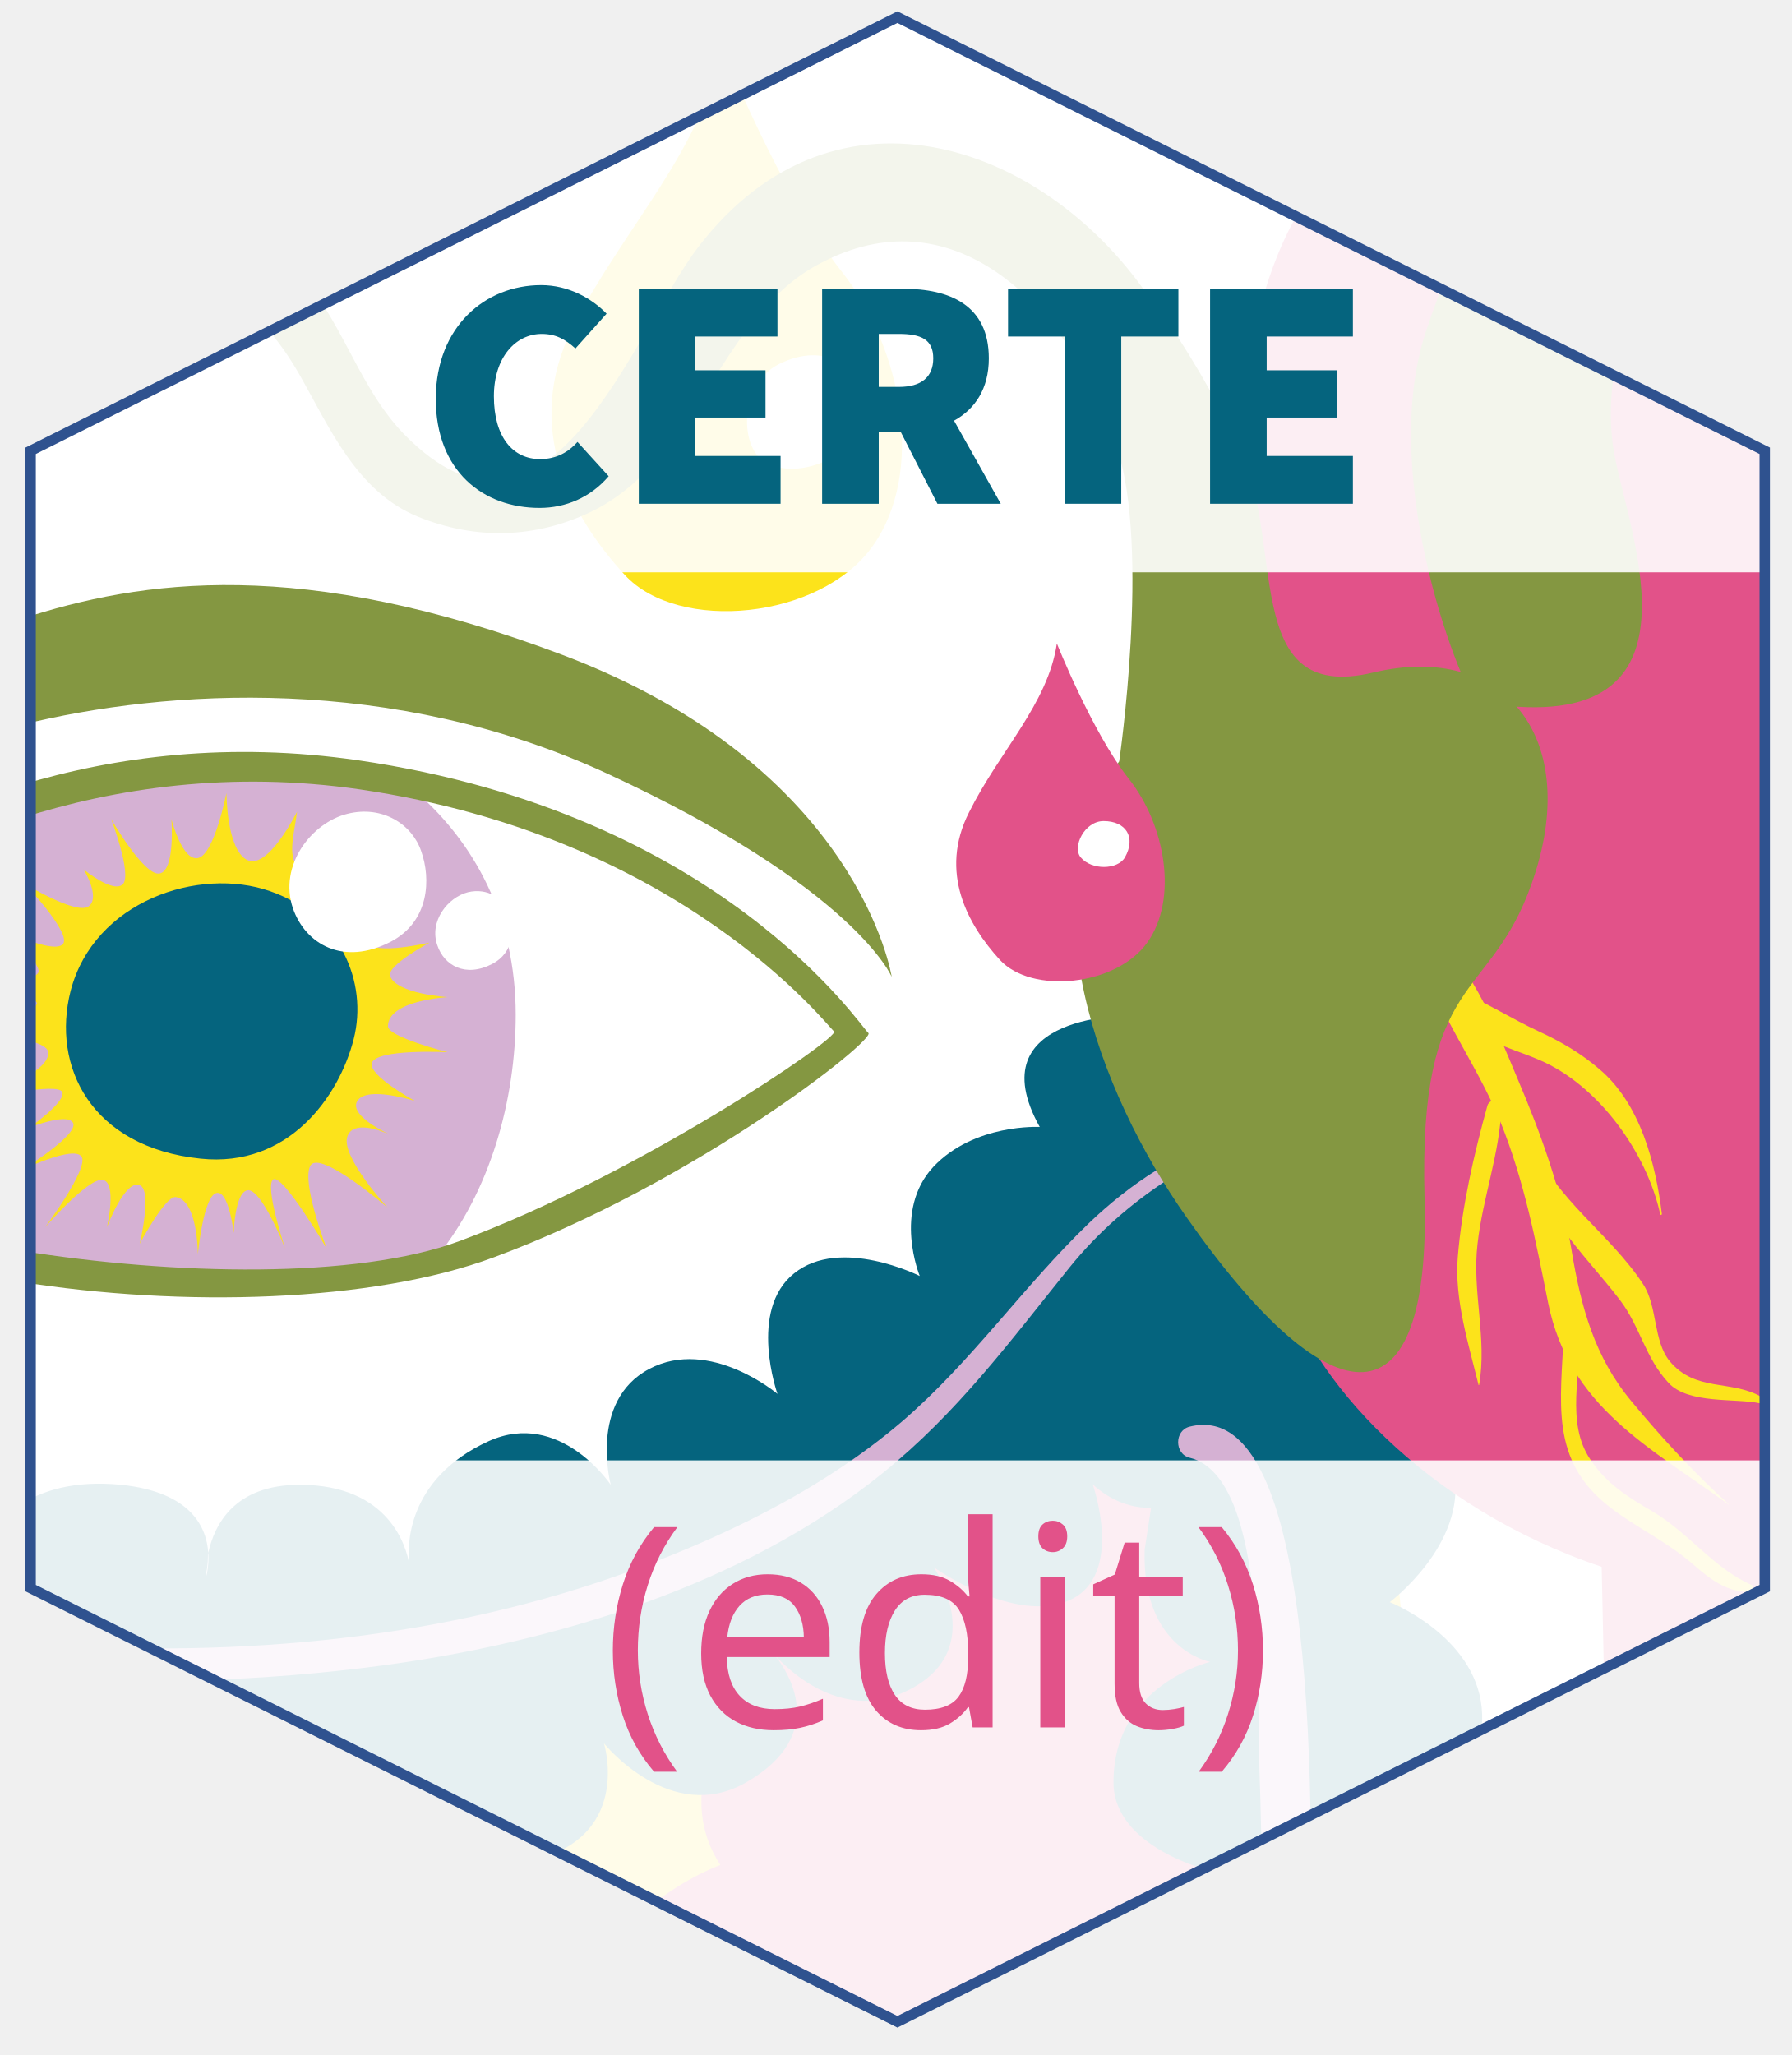
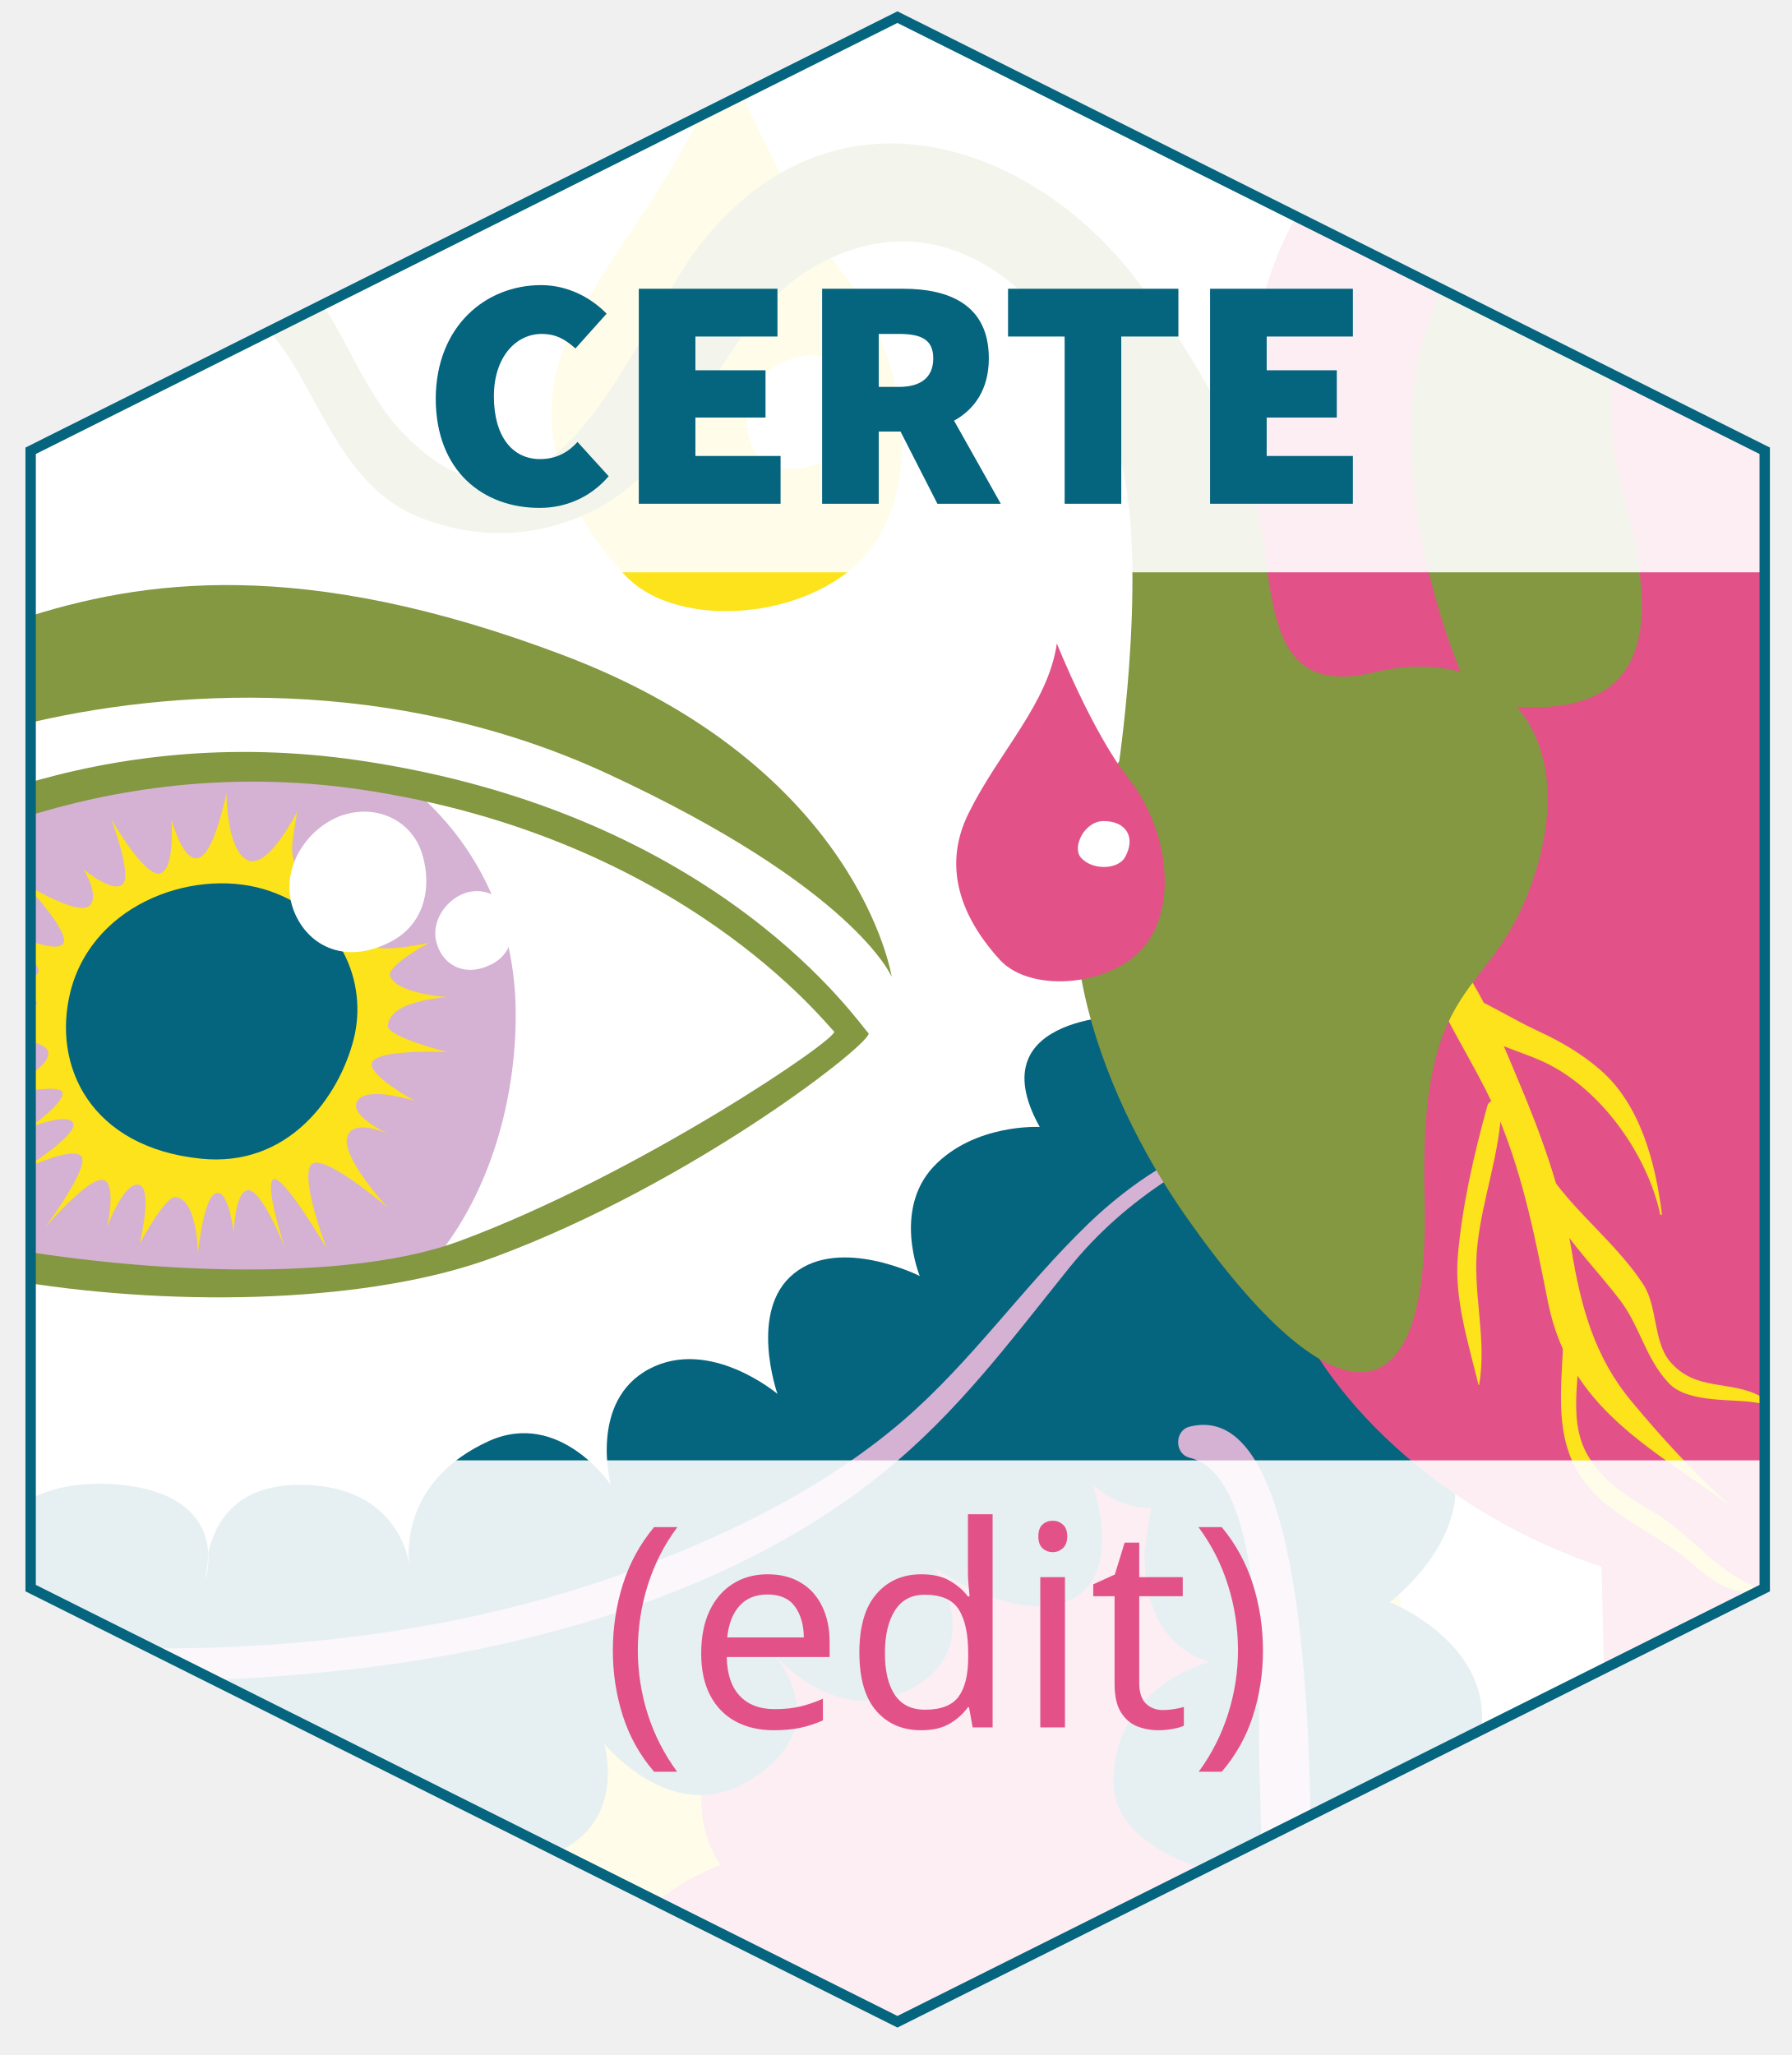
<svg xmlns="http://www.w3.org/2000/svg" xmlns:xlink="http://www.w3.org/1999/xlink" version="1.1" id="Layer_1" x="0px" y="0px" viewBox="0 0 345 395.7" style="enable-background:new 0 0 345 395.7;" xml:space="preserve">
  <style type="text/css">
	.st0{clip-path:url(#SVGID_2_);}
	.st1{clip-path:url(#SVGID_4_);fill:#E25289;}
	.st2{clip-path:url(#SVGID_4_);fill:#FCE31B;}
	.st3{clip-path:url(#SVGID_4_);fill:#05647E;}
	.st4{clip-path:url(#SVGID_4_);fill:#D5B1D3;}
	.st5{clip-path:url(#SVGID_4_);fill:#FFFFFF;}
	.st6{clip-path:url(#SVGID_4_);fill:#849741;}
	.st7{opacity:0.9;clip-path:url(#SVGID_2_);fill:#FFFFFF;}
	.st8{fill:#05647E;}
	.st9{fill:#E25289;}
	.st10{font-family:'Calibri-Bold';}
	.st11{font-size:54px;}
</style>
  <g>
    <defs>
      <polygon id="SVGID_1_" points="172.8,3.3 339.8,86.8 339.8,305.8 172.8,389.3 5.9,305.8 5.9,86.8   " />
    </defs>
    <use xlink:href="#SVGID_1_" style="overflow:visible;fill:#FFFFFF;" />
    <clipPath id="SVGID_2_">
      <use xlink:href="#SVGID_1_" style="overflow:visible;" />
    </clipPath>
    <g id="logo" class="st0">
      <defs>
        <rect id="SVGID_3_" x="3.9" y="14.4" width="337.3" height="386" />
      </defs>
      <clipPath id="SVGID_4_">
        <use xlink:href="#SVGID_3_" style="overflow:visible;" />
      </clipPath>
      <path class="st1" d="M306.1,19.6" />
      <path class="st1" d="M306.1,19.6c0.7,3.3,5.8,3.2,6.6,0" />
      <path class="st2" d="M254.3,271.6c-26.4-12.8-106.2,18.5-135.2,26.2C93.7,304.6,49.7,329.2,3.9,328v62.1h266.3    C269.8,344.1,276.1,282.1,254.3,271.6" />
      <path class="st1" d="M222.7,266.2c-35.1-20.8-96.2-3.3-73.9,52c0,0-22.3,22.3-10.1,40.9c-10.7,4.2-23.1,14-33.5,31.1h8.1h35.2    h94.8C257.4,344.2,253.4,284.4,222.7,266.2" />
      <path class="st3" d="M272.7,380.7c0,0,15.5-4.4,12.7-16.9c-2.8-12.5-12.7-16.2-12.7-16.2s14-4.8,12.6-18.8    c-1.4-13.9-17.7-20.3-17.7-20.3s14.8-11.1,12.4-24.9c-2.3-13.8-17.8-14.7-17.8-14.7c5.3-6.9,20.2-9.5-6.1-35.1    c-20.6-20-23.3-0.7-30.7,4.4c-7.4,5.1,0,27.5,0,27.5l-5,32.7c-0.6,19.2,12.6,21.6,12.6,21.6s-18.6,4.4-18.6,23.2    c0,12.7,18.9,17.1,18.9,17.1s-20.3,8-16.7,25.9c0.3,1.4,0.6,2.7,1.1,3.9h66.8C281,382.8,272.7,380.7,272.7,380.7" />
      <path class="st3" d="M15.6,352c0,0,7.6,30.7,27.7,1.2c0,0,2.9,13.7,18.8,11.1c20.4-3.4,18.7-16.7,18.7-16.7s5.2,14,20.5,10.9    c20.8-4.1,15-22.8,15-22.8s12.8,15.9,27.4,7.5c16.1-9.3,8-21.4,5.4-24.6c-0.4-0.5-0.7-0.8-0.7-0.8s0.3,0.3,0.7,0.8    c2.7,3,13.4,13.5,26.3,6.6c15-8,4.4-23.4,4.4-23.4s15.6,11.1,26.2,6.3c10.6-4.8,4.4-22.3,4.4-22.3s12.9,13.4,27-5.9    c14.1-19.3,0-34.3,0-34.3s20.8,6.6,27.9-12.4c7.2-19-21.1-56.5-47.1-37.7c0,0-30.3-0.6-18,21.5c0,0-12.6-0.7-20.5,7.7    c-7.8,8.4-2.6,21-2.6,21s-15.3-7.7-24.2-0.5c-8.9,7.1-3.2,23.2-3.2,23.2s-13-11-24.7-4.8c-11.7,6.2-7.4,22.3-7.4,22.3    s-9.8-14.6-23.5-8.4c-16,7.3-15.7,20.5-15.3,23.7c0.1,0.5,0.1,0.7,0.1,0.7s0-0.3-0.1-0.7c-0.5-3.1-3.7-15.3-21.1-15.3    c-12.6,0-16.4,7.7-17.6,13.1c0.2,2.8-0.5,4.9-0.5,4.9s-0.1-2.1,0.5-4.9c-0.3-4.8-3.2-11.7-16.8-13.1c-9.2-0.9-15.3,1.2-19.3,3.8    v74.1C13,361.1,15.6,352,15.6,352" />
      <path class="st4" d="M32.8,248.1c3.3,0.2,6.6,0.4,9.8,0.6c9.2,0.2,18.2-0.9,27.2-2.3c1.6-1,3.4-1.6,5.4-1.6c0.1,0,0.2,0,0.3,0    c0.1,0,0.1,0,0.1,0c0.5-0.1,1.1-0.3,1.6-0.5c1.3-0.5,2.6-1,4-1.4c0.9-0.3,1.8-0.5,2.7-0.6c10.5-12.8,15.4-30.5,15.4-46.9    c0-18.9-8.1-33.3-19.3-43c-13.1-2-26.3-4-39.6-3.8c-10.1,0.2-19.9,1.6-29.8,3.7c-2,0.4-4.4,0.7-6.8,1v91c2.9,0.1,5.7,0.3,8.5,0.8    C19.2,246.4,25.9,247.6,32.8,248.1" />
      <path class="st2" d="M12,210.3c0.7,1.9-6.3,6.8-6.3,6.8s7-2.8,8.3-1c1.6,2.2-9.8,9.2-9.8,9.2s9.9-4.8,11.5-2.6    c1.5,2.2-7,13.6-7,13.6s8.3-9.6,11.1-9.1c2.8,0.5,0.8,9.1,0.8,9.1s3.4-9.2,6.3-8.1c2.5,1,0,11.3,0,11.3s4.9-9.2,6.9-9    c4.3,0.5,4.3,11,4.3,11s1.1-11.6,3.7-11.8c2.3-0.3,3.2,7.7,3.2,7.7s0.2-7.7,2.6-8.2c2.7-0.6,7.3,11.2,7.3,11.2s-4-12-2.3-13.3    c1.8-1.2,10.3,13.3,10.3,13.3s-5-13-3.1-16c1.9-3,14.8,8.1,14.8,8.1s-9.1-9.9-7.7-13.7c1.1-3.1,6.3-1.2,8.2-0.3    c-2.1-1-7.8-4-6.3-6.5c1.8-3,11.1,0,11.1,0s-9-4.9-8.3-7.3c0.8-2.8,14.6-2.1,14.6-2.1s-11.5-2.9-11.5-5c0-5,11.5-5.6,11.5-5.6    s-9.9-0.6-11.1-4.1c-0.6-2,7.6-6.4,7.6-6.4s-10.7,2.5-11.7,0c-1.4-3.6,7.6-16.1,7.6-16.1s-7.7,8-11.7,6.6    c-3.9-1.3,1.1-15.7,1.1-15.7s-6.5,13.1-9.8,11.3c-3.3-1.8-1.5-7.1-1-11.3c0,0-5.6,11.3-9.6,9.3c-4-2-4-12.9-4-12.9    s-2.3,11.7-5.4,12.5c-3.1,0.8-5.2-7.5-5.2-7.5s0.8,10-2.3,10.5c-3,0.5-9.3-10.5-9.3-10.5s4,10.5,2.3,12.5c-1.8,2-7.6-2.8-7.6-2.8    s3.3,5.3,1,7.1c-2.3,1.8-12.3-4.3-12.3-4.3s9.1,9.6,7.3,11.6c-1.1,1.2-5.2-0.1-8.1-1.3v1.6c1.8,1.9,3.7,4.1,3.4,5.1    c-0.2,0.7-1.7,1.1-3.4,1.5v2.7c1.7,0.6,3.1,1.3,3.1,1.8c-0.1,0.7-1.4,1.5-3.1,2.2v4.6c2.9,0.6,5.3,1.5,5.3,2.7    c0.1,1.8-2.4,3.7-5.3,5.3v2.2C7.9,209.6,11.6,209.3,12,210.3" />
      <path class="st1" d="M237.3,19.2c4.2,7.6,7.9,15.3,12.2,22.6c-13.4,23.9-10.7,58.9-10.7,58.9c7.4,62.8,43,69.4,43,69.4    c2.9,28.4-35,76.3-35,76.3c5.3,18.9,27.4,43.8,61.6,55.3c0.3,13.8,1.1,49.4,1.5,88.4h31.2V60.6C330.7,38.3,308.2,20.5,286,20" />
      <path class="st2" d="M138.8,8.6c0,0,11.3,28.6,23.2,43.6c11.9,15,16.1,38.9,6,53c-10.1,14.1-37.4,16.7-47.7,5.5    c-10.3-11.2-19.8-28.3-10-47.7C120.2,43.6,135.9,28.2,138.8,8.6" />
      <path class="st5" d="M150,70.1c-7.8,3.9-7.8,16.6-2.2,19.2c7,3.2,17.4-2.1,17.9-8.6C166.4,70.1,158.9,65.7,150,70.1" />
      <path class="st3" d="M52,171.6c-13.7-4.8-33.9,1.9-38.4,19.2c-3.7,14.5,3.9,30.1,25,32.3c17,1.8,26.7-12,29.5-23    C70.9,189.1,65.5,176.3,52,171.6" />
      <path class="st5" d="M66.9,156.7c-6.9,1.7-13.3,9.9-10.5,18.2c2.4,6.9,9.7,11.2,18.9,6.4c7.4-3.9,7.7-12.1,5.8-17.4    C79.4,158.8,73.7,155,66.9,156.7" />
      <path class="st5" d="M90.1,171.8c-3.9,1-7.5,5.6-5.9,10.2c1.3,3.9,5.4,6.3,10.6,3.6c4.2-2.2,4.3-6.8,3.3-9.7    C97,173,93.9,170.9,90.1,171.8" />
      <path class="st2" d="M332.8,289.6c-6.7-6.1-12.8-12.7-18.6-19.7c-7.2-8.6-9.8-18.3-11.6-29.2c-1.9-11.4-5.9-22.4-10.4-33    c-3.9-9.2-8.3-21-16.1-27.6c-1.5-1.3-3.6,0.2-3.1,2c2.9,11.8,11.3,22.5,15.9,33.9c4.6,11.4,6.8,22.9,9.2,34.9    c4.1,20.1,19.5,27.7,34.6,38.7C332.8,289.8,332.9,289.7,332.8,289.6" />
      <path class="st2" d="M320,233.8c-1.2-9.7-4.1-21.2-12-27.9c-3.6-3.1-7.4-5.3-11.7-7.3c-5.2-2.4-10.1-5.6-15.4-7.7    c-1.8-0.7-3.4,1-2.4,2.7c3.5,6.1,11.9,7.9,17.9,10.5c11.3,4.8,20.7,17.8,23.3,29.8C319.7,234,320,233.9,320,233.8" />
      <path class="st2" d="M294.5,220c0.4,12.5,10.3,21,17.4,30.3c3.9,5.1,4.9,11.2,9.4,16c3.8,4.1,12.9,2.9,17.5,3.9    c0.7,0.2,1.1-0.9,0.4-1.2c-5.9-3.4-12.7-0.9-17.7-6.9c-3.2-3.9-2.3-10.5-5.1-14.8c-6.5-9.9-16.8-16.2-21.5-27.4    C294.8,219.7,294.5,219.8,294.5,220" />
      <path class="st2" d="M301.1,256.5c-0.5,13.4-2.9,24.7,9,33.8c5.2,4,11,6.6,16,11c3.2,2.8,6.6,5.4,10.9,5.2c0.7,0,0.9-1,0.3-1.3    c-7.2-3.1-12.1-10-19-14.1c-4.8-2.8-9-5.4-12.1-10.1c-4.8-7.1-1.7-16.8-2-24.7C304.1,254.3,301.2,254.6,301.1,256.5" />
      <path class="st2" d="M284.8,266.7c1.6-9-1.4-18-0.3-27.2c1-8.9,4.3-17.4,4.6-26.4c0.1-1.6-2.3-1.6-2.7-0.2    c-2.6,9.4-4.9,19.4-5.7,29.1c-0.7,8.1,2.1,16.9,4,24.7C284.7,266.7,284.8,266.7,284.8,266.7" />
      <path class="st6" d="M341.1-22.3c-2.5,1.9-8,5.9-11.4,9C309.1,5.4,286.8,26.4,274.5,64c-9.5,29.1,8,70.8,9.8,71.1    c46.3,8.2,29.3-32.1,26.5-47.9c-4.1-23.4,12.6-52.7,30.3-72.9v-33.7L341.1-22.3z" />
      <path class="st6" d="M116.8,148.9c47.8,22.1,54.9,39.2,54.9,39.2s-6.2-40.4-63.4-62c-50.3-19-81-14.5-104.3-6.9v20.4    C32.3,132.6,75.6,129.9,116.8,148.9" />
      <path class="st6" d="M95.1,242.1c38.9-14.4,73.7-42,72.1-43.2c-1.5-1.2-28.3-42.3-98.2-52.5c-24.8-3.6-46.6-0.8-65.1,4.8v6.4    c18.4-5.9,40.6-9.2,65.4-5.6c62.1,9.1,90,45.6,91.3,46.6c1.3,1.1-37.6,27.6-72.2,40.4c-19.7,7.3-54.9,6.6-84.6,1.8v6    C35,251.8,71.7,250.8,95.1,242.1" />
      <path class="st3" d="M39.5,303.7c0,0,0.7-2.1,0.5-4.9C39.4,301.6,39.5,303.7,39.5,303.7" />
      <path class="st3" d="M149.1,318.6c-0.4-0.5-0.7-0.8-0.7-0.8S148.6,318.1,149.1,318.6" />
      <path class="st3" d="M78.8,301.1c0,0.5,0.1,0.7,0.1,0.7S78.9,301.6,78.8,301.1" />
      <path class="st4" d="M73.6,320.7c33.4-4.5,69.7-15.5,96.3-37c14.4-11.6,24.5-25.3,36-39.6c5.4-6.7,11.8-12.3,19-17    c14.7-9.7,24.9-2.6,35.4,8.3c1.7,1.8,4.1-0.5,3.2-2.5c-12.3-26.1-38.6-12-53.8,2.6c-12.7,12.2-22.5,26.6-36,38.2    c-15.8,13.5-35.4,22.8-54.8,29.7c-36.7,12.9-76.2,15.9-114.9,13v6.5C27.1,324.4,50.4,323.8,73.6,320.7" />
      <path class="st4" d="M229.1,274.7c-3,0.7-3,5.3,0,6c15.4,3.8,12.9,48.2,13.4,59.9c0.6,16.5,0.6,33,0.4,49.5h8.9    C253.4,347.2,253.7,268.6,229.1,274.7" />
      <path class="st6" d="M57.7,72.2c5.8,10.2,11,22.5,22.8,27.3c11.1,4.5,22.6,4.2,33.4-1c20.4-10,24.5-37,43.3-47.4    c24.2-13.4,45.1,4.2,56.1,29.4c0.5,1.9,1.1,3.8,1.8,5.8c6.4,19.4,0.4,60.3,0.4,60.3c-18.3,25.9-4,63.6,12.9,87.7    c28.4,40.5,47.1,40.4,45.9-3.5c-1.2-43.7,12.5-37.6,20.6-60.6c10-28.1-5.3-46.7-30.5-40.7c-26.1,6.2-16.5-25.8-26.2-44.6    c-6.7-13-12.1-21.6-16.3-26.7c-19.6-29.9-60.6-45.5-87.4-10.7c-12.8,16.7-28.7,64.9-56.8,36C67.7,73.1,65.3,58.1,53.4,48.7    c-10.8-8.5-27.8-9.2-39.9-3.5c-3.4,1.6-6.5,3.5-9.5,5.6v23.1C22.3,56.3,41.3,43.5,57.7,72.2" />
      <path class="st1" d="M203.5,123.9c0,0,6.8,17.1,13.8,26c7.1,8.9,9.6,23.2,3.6,31.6c-6,8.4-22.3,10-28.4,3.3    c-6.1-6.7-11.8-16.8-5.9-28.4C192.4,144.7,201.8,135.5,203.5,123.9" />
      <path class="st5" d="M212.5,158.1c-3.7,0-6.1,5-4.4,7c2.1,2.5,7.1,2.4,8.5,0C218.8,161.2,216.8,158.1,212.5,158.1" />
    </g>
    <rect id="lower_opac" x="-0.6" y="281.2" class="st7" width="356" height="124.3" />
    <rect id="upper_opac" x="-4.3" y="-14.1" class="st7" width="356" height="124.3" />
-     <use xlink:href="#SVGID_1_" style="overflow:visible;fill:none;stroke:#2F528F;stroke-width:2;stroke-miterlimit:10;" />
+     <use xlink:href="#SVGID_1_" style="overflow:visible;fill:none;stroke:#05647E;stroke-width:2;stroke-miterlimit:10;" />
  </g>
  <g id="Certe">
    <path class="st8" d="M104.2,54.9c5.2,0,9.7,2.5,12.6,5.5l-6,6.7c-2-1.8-3.8-2.8-6.5-2.8c-5,0-9.2,4.5-9.2,12   c0,7.8,3.6,12.1,8.9,12.1c3.2,0,5.5-1.4,7.2-3.3l6,6.6c-3.5,4.1-8.3,6.1-13.3,6.1c-10.8,0-20-7-20-21.1   C84,62.8,93.5,54.9,104.2,54.9" />
    <polygon class="st8" points="123,55.6 149.7,55.6 149.7,64.8 133.9,64.8 133.9,71.3 147.4,71.3 147.4,80.4 133.9,80.4 133.9,87.8    150.3,87.8 150.3,97 123,97  " />
    <path class="st8" d="M180.5,97l-7.1-13.9h-4.2V97h-10.9V55.6h15.6c8.9,0,16.5,3.1,16.5,13.4c0,5.9-2.7,9.8-6.7,12l9,16H180.5z    M169.2,74.5h3.9c4.3,0,6.6-1.9,6.6-5.5c0-3.6-2.3-4.7-6.6-4.7h-3.9V74.5z" />
    <polygon class="st8" points="205,64.8 194.1,64.8 194.1,55.6 226.9,55.6 226.9,64.8 215.9,64.8 215.9,97 205,97  " />
    <polygon class="st8" points="233,55.6 260.5,55.6 260.5,64.8 243.9,64.8 243.9,71.3 257.4,71.3 257.4,80.4 243.9,80.4 243.9,87.8    260.5,87.8 260.5,97 233,97  " />
  </g>
  <text transform="matrix(1 0 0 1 115.8469 332.6201)" class="st9 st10 st11">(edit)</text>
</svg>
